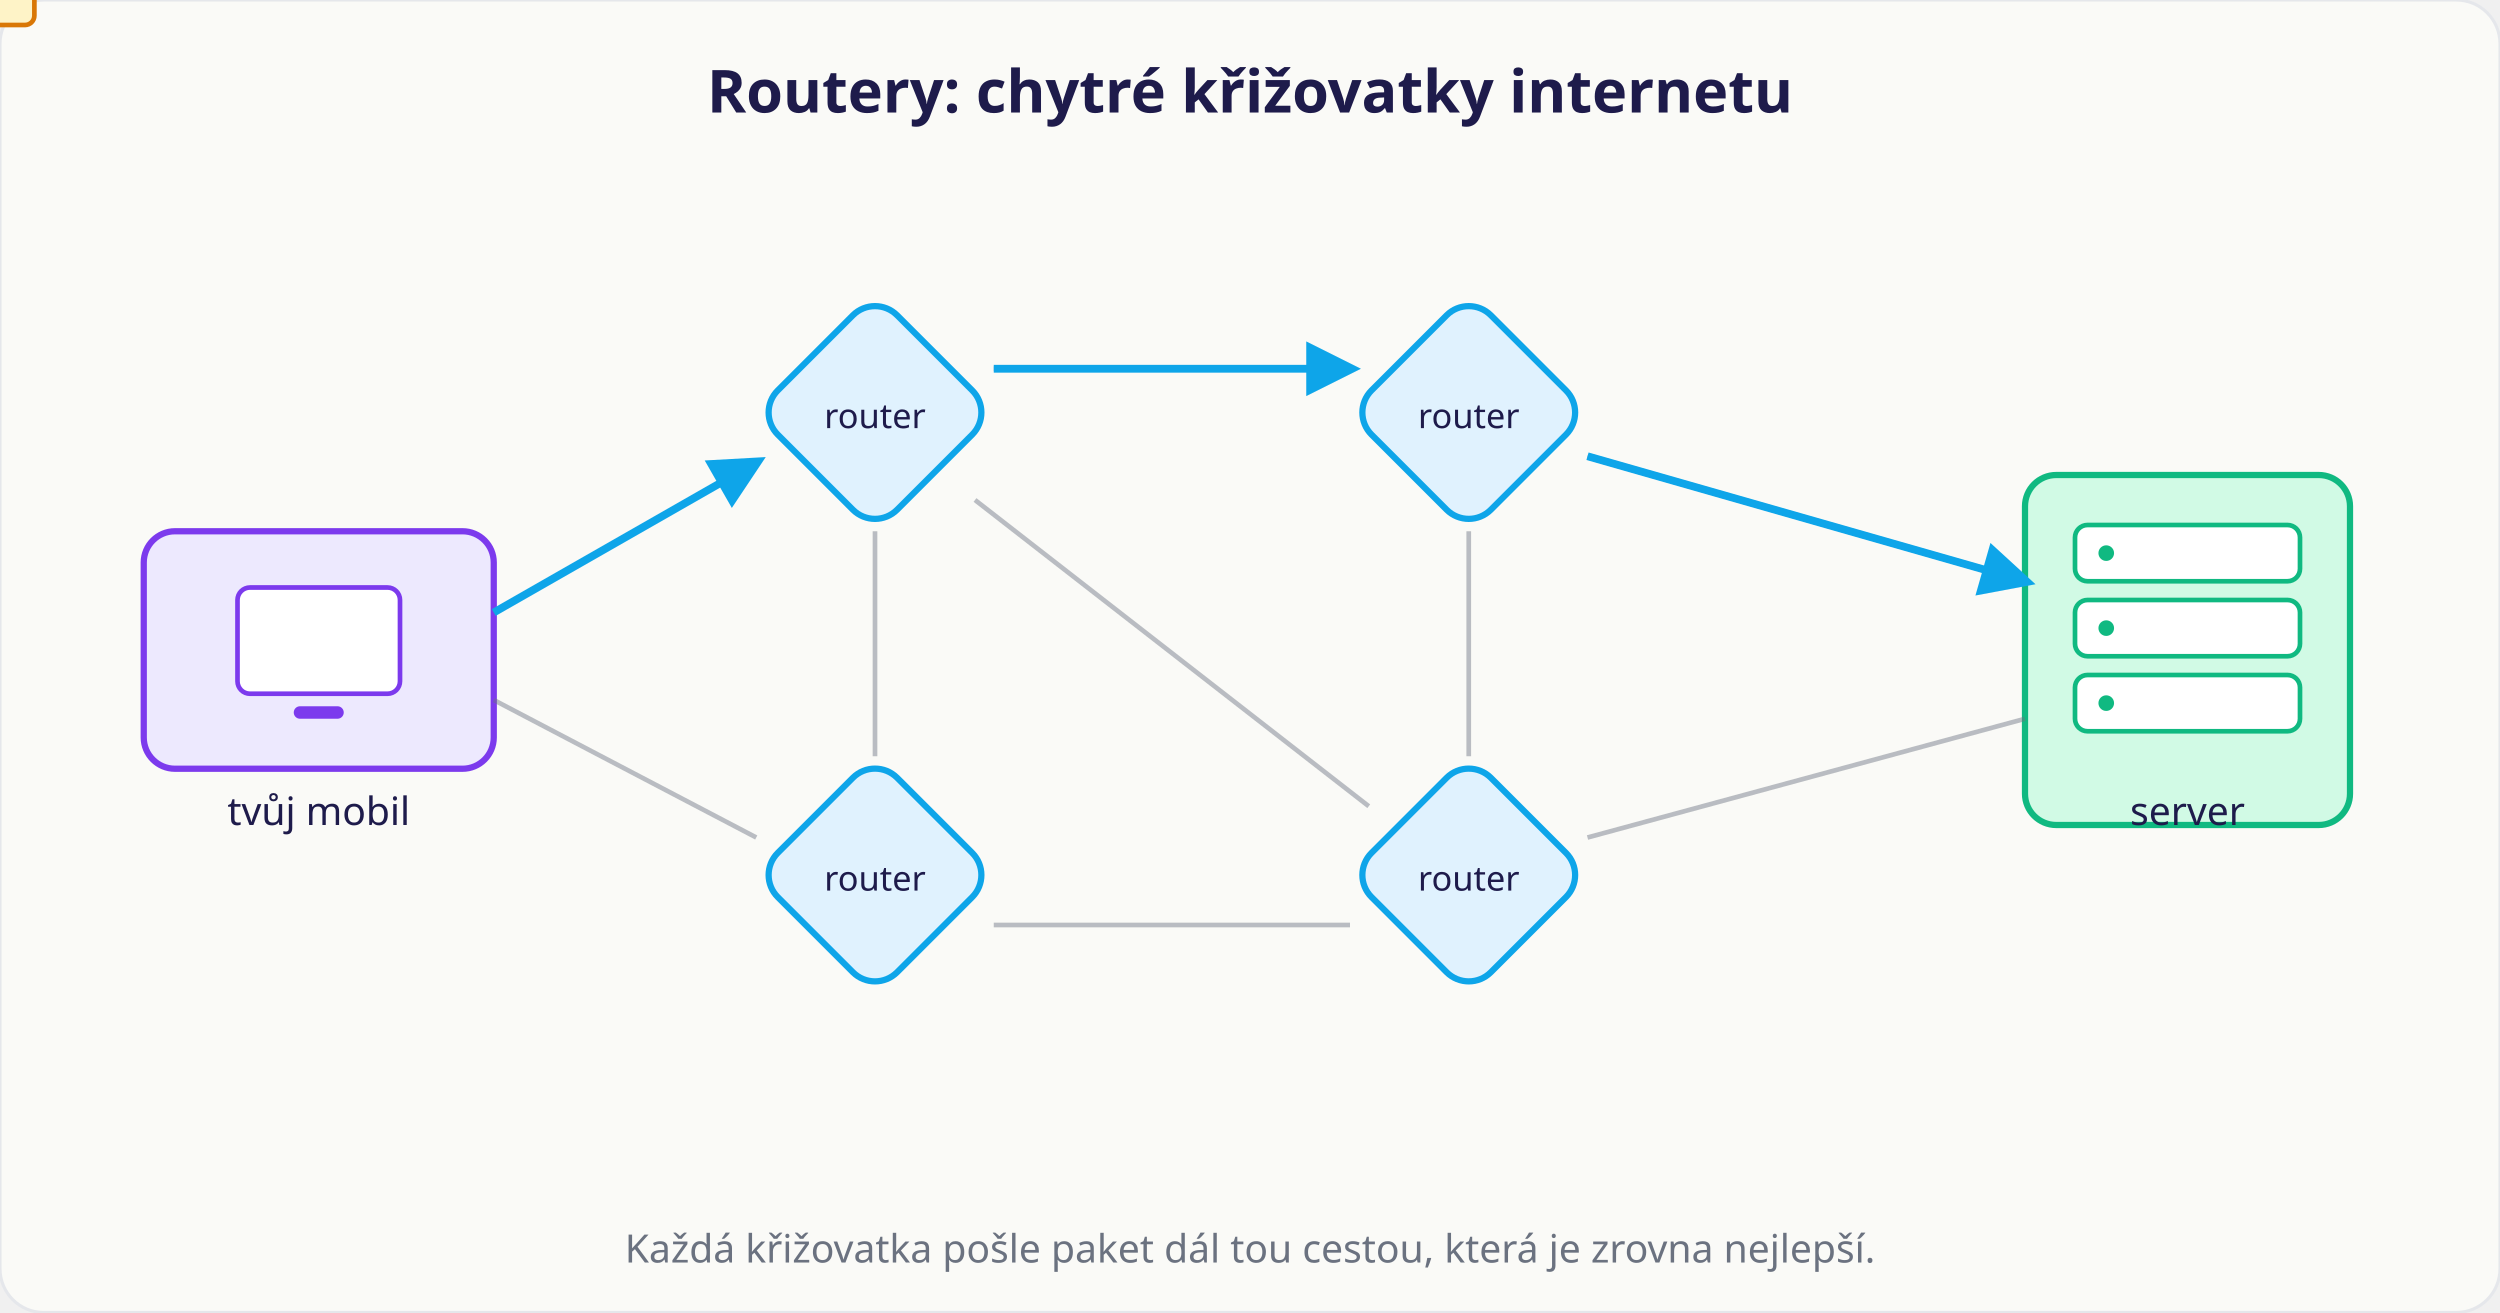
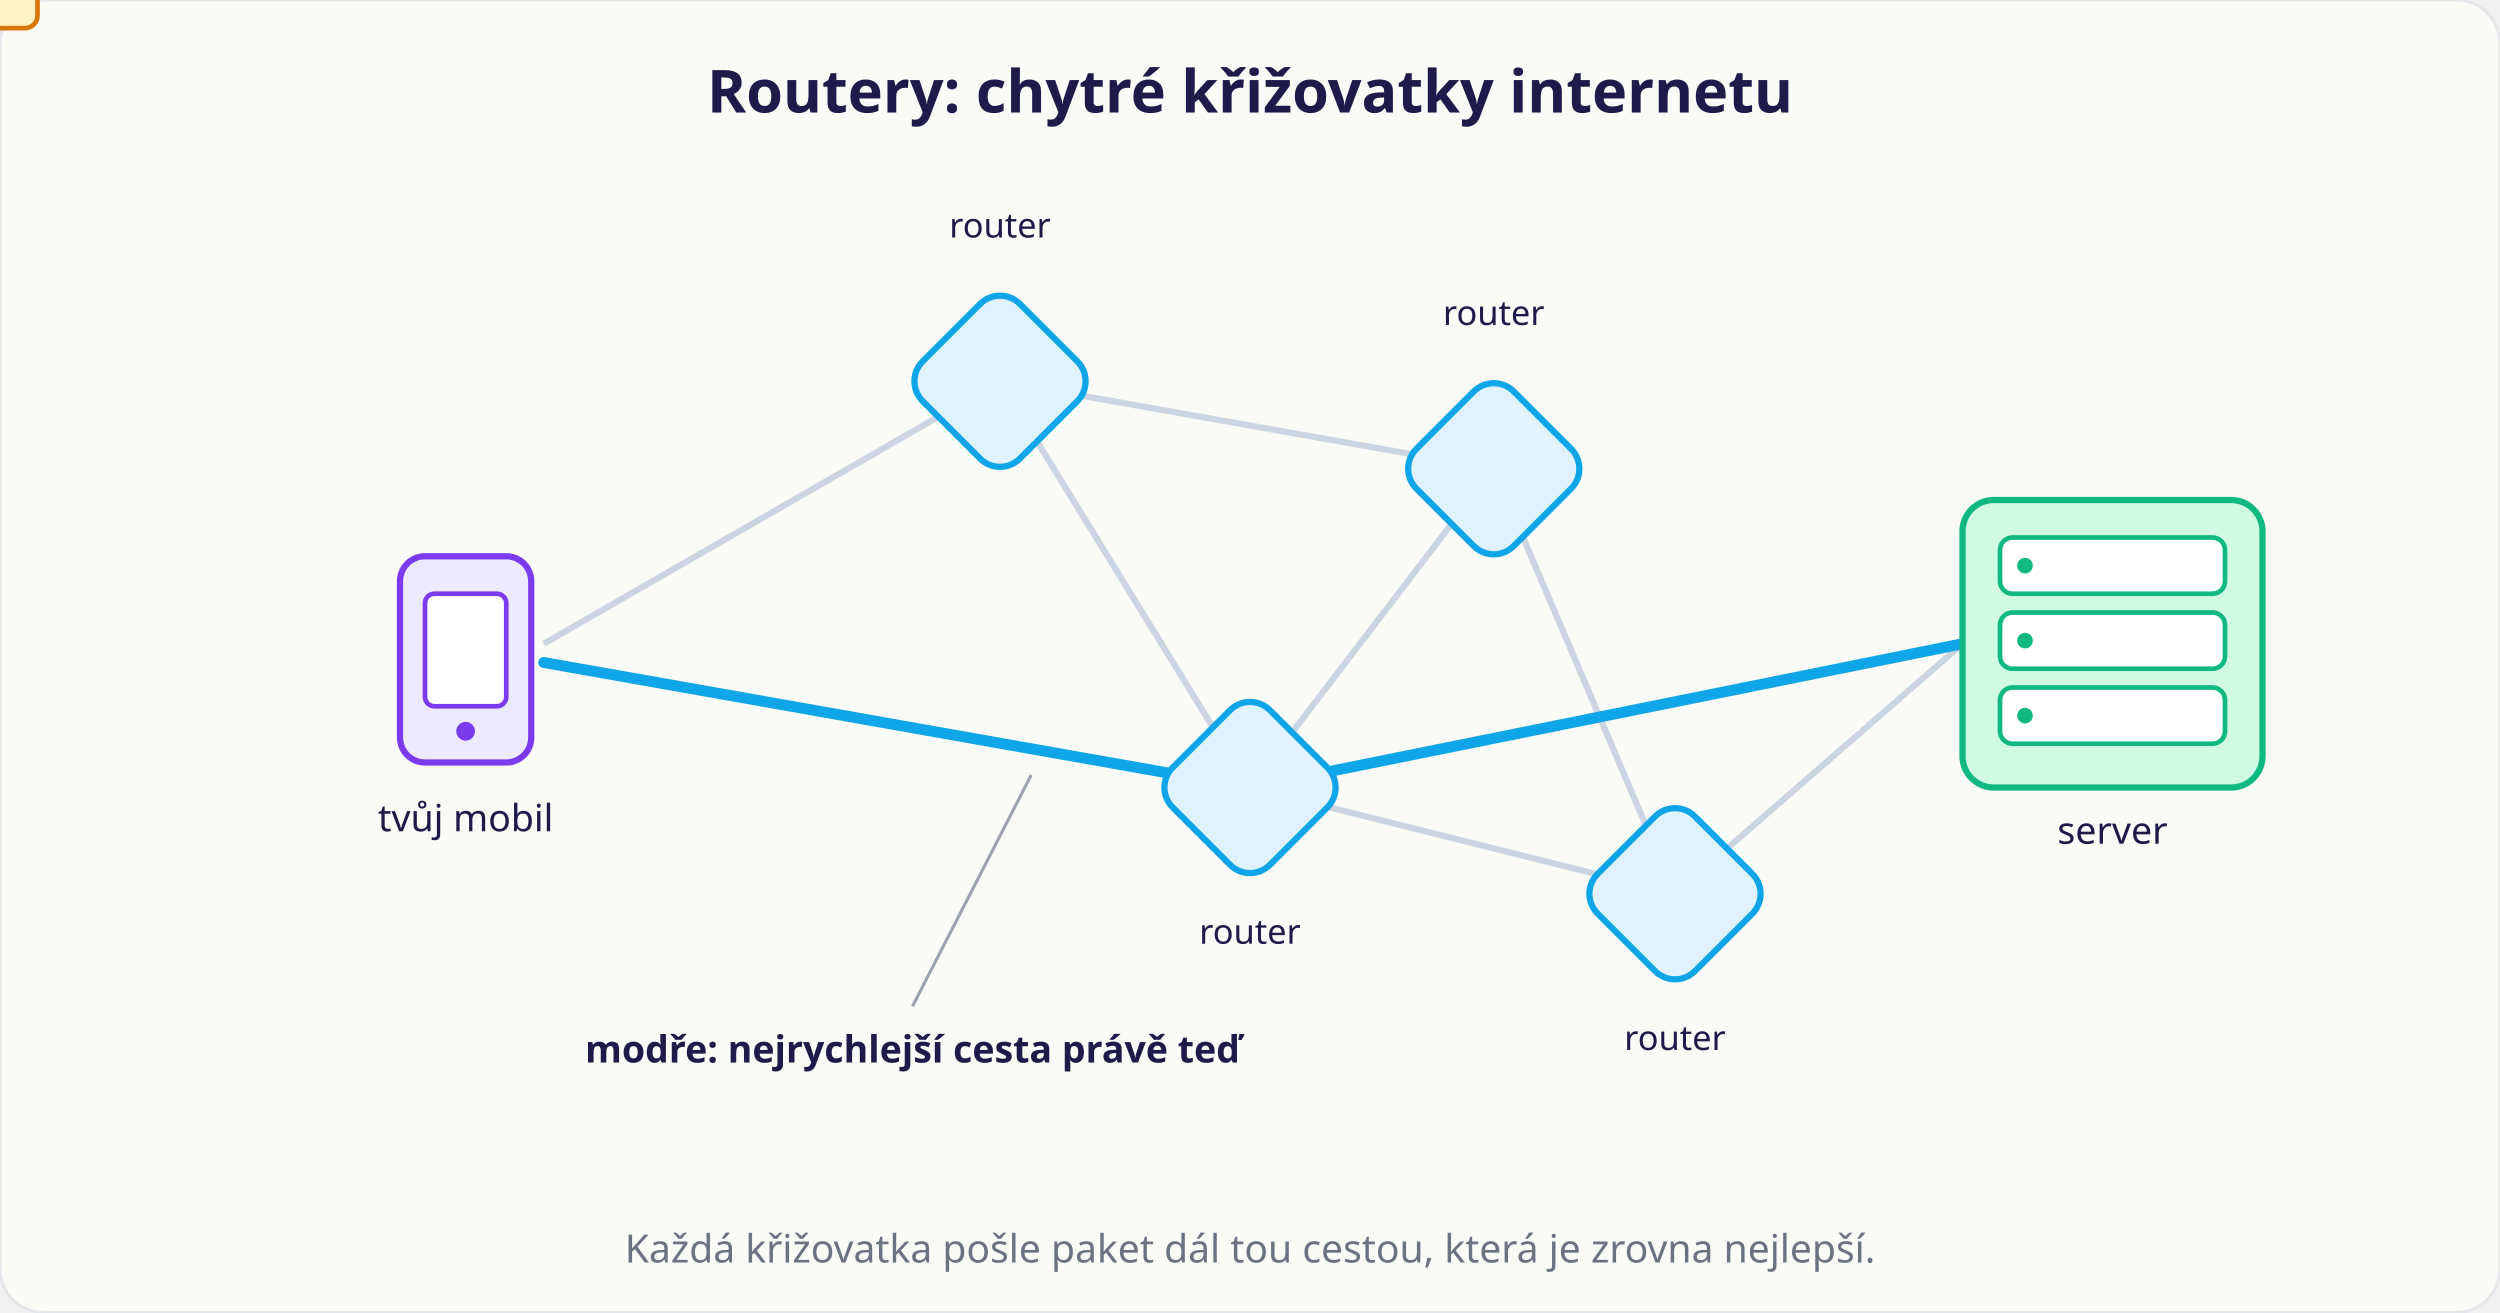
<svg xmlns="http://www.w3.org/2000/svg" viewBox="0 0 800 420" font-family="system-ui,sans-serif">
  <rect width="800" height="420" rx="14" fill="#FAFAF7" stroke="#E5E7EB" />
  <text x="400" y="36" text-anchor="middle" font-size="19" font-weight="700" fill="#1E1B4B">Routery: chytré křižovatky internetu</text>
-   <defs>
-     <marker id="arr" viewBox="0 0 10 10" refX="8" refY="5" markerWidth="7" markerHeight="7" orient="auto-start-reverse">
-       <path d="M0 0 L10 5 L0 10 z" fill="#0EA5E9" />
-     </marker>
-     <marker id="arrg" viewBox="0 0 10 10" refX="8" refY="5" markerWidth="7" markerHeight="7" orient="auto-start-reverse">
-       <path d="M0 0 L10 5 L0 10 z" fill="#6B7280" />
-     </marker>
-   </defs>
+   <g stroke="#CBD5E1" stroke-width="2" fill="none">
+     <line x1="174" y1="206" x2="320" y2="122" />
+     <line x1="320" y1="122" x2="478" y2="150" />
+     <line x1="320" y1="122" x2="400" y2="252" />
+     <line x1="400" y1="252" x2="478" y2="150" />
+     <line x1="400" y1="252" x2="536" y2="286" />
+     <line x1="478" y1="150" x2="536" y2="286" />
+     <line x1="536" y1="286" x2="628" y2="206" />
+   </g>
+   <g stroke="#0EA5E9" stroke-width="3.5" fill="none" stroke-linecap="round">
+     <line x1="174" y1="212" x2="400" y2="252" />
+     <line x1="400" y1="252" x2="628" y2="206" />
+   </g>
  <g>
-     <rect x="46" y="170" width="112" height="76" rx="10" fill="#EDE9FE" stroke="#7C3AED" stroke-width="2" />
-     <rect x="76" y="188" width="52" height="34" rx="4" fill="#FFFFFF" stroke="#7C3AED" stroke-width="1.5" />
-     <rect x="94" y="226" width="16" height="4" rx="2" fill="#7C3AED" />
-     <text x="102" y="264" text-anchor="middle" font-size="12.5" fill="#1E1B4B">tvůj mobil</text>
+     <rect x="128" y="178" width="42" height="66" rx="8" fill="#EDE9FE" stroke="#7C3AED" stroke-width="2" />
+     <rect x="136" y="190" width="26" height="36" rx="3" fill="#FFFFFF" stroke="#7C3AED" stroke-width="1.5" />
+     <circle cx="149" cy="234" r="3" fill="#7C3AED" />
+     <text x="149" y="266" text-anchor="middle" font-size="12" fill="#1E1B4B">tvůj mobil</text>
  </g>
  <g stroke="#0EA5E9" stroke-width="2" fill="#E0F2FE">
-     <rect x="253" y="105" width="54" height="54" rx="10" transform="rotate(45 280 132)" />
-     <rect x="253" y="253" width="54" height="54" rx="10" transform="rotate(45 280 280)" />
-     <rect x="443" y="105" width="54" height="54" rx="10" transform="rotate(45 470 132)" />
-     <rect x="443" y="253" width="54" height="54" rx="10" transform="rotate(45 470 280)" />
+     <rect x="298" y="100" width="44" height="44" rx="9" transform="rotate(45 320 122)" />
+     <rect x="378" y="230" width="44" height="44" rx="9" transform="rotate(45 400 252)" />
+     <rect x="456" y="128" width="44" height="44" rx="9" transform="rotate(45 478 150)" />
+     <rect x="514" y="264" width="44" height="44" rx="9" transform="rotate(45 536 286)" />
  </g>
  <g text-anchor="middle" font-size="11" fill="#1E1B4B">
-     <text x="280" y="137">router</text>
-     <text x="280" y="285">router</text>
-     <text x="470" y="137">router</text>
-     <text x="470" y="285">router</text>
+     <text x="320" y="76">router</text>
+     <text x="400" y="302">router</text>
+     <text x="478" y="104">router</text>
+     <text x="536" y="336">router</text>
  </g>
  <g>
-     <rect x="648" y="152" width="104" height="112" rx="10" fill="#D1FAE5" stroke="#10B981" stroke-width="2" />
+     <rect x="628" y="160" width="96" height="92" rx="10" fill="#D1FAE5" stroke="#10B981" stroke-width="2" />
    <g fill="#FFFFFF" stroke="#10B981" stroke-width="1.5">
-       <rect x="664" y="168" width="72" height="18" rx="4" />
-       <rect x="664" y="192" width="72" height="18" rx="4" />
-       <rect x="664" y="216" width="72" height="18" rx="4" />
+       <rect x="640" y="172" width="72" height="18" rx="4" />
+       <rect x="640" y="196" width="72" height="18" rx="4" />
+       <rect x="640" y="220" width="72" height="18" rx="4" />
    </g>
    <g fill="#10B981">
-       <circle cx="674" cy="177" r="2.5" />
-       <circle cx="674" cy="201" r="2.5" />
-       <circle cx="674" cy="225" r="2.5" />
+       <circle cx="648" cy="181" r="2.5" />
+       <circle cx="648" cy="205" r="2.5" />
+       <circle cx="648" cy="229" r="2.5" />
    </g>
-     <text x="700" y="264" text-anchor="middle" font-size="12.5" fill="#1E1B4B">server</text>
-   </g>
-   <g stroke="#6B7280" stroke-width="1.5" opacity="0.45">
-     <path d="M158 196 L242 148" fill="none" />
-     <path d="M158 224 L242 268" fill="none" />
-     <path d="M280 170 L280 242" fill="none" />
-     <path d="M470 170 L470 242" fill="none" />
-     <path d="M318 118 L432 118" fill="none" />
-     <path d="M318 296 L432 296" fill="none" />
-     <path d="M312 160 L438 258" fill="none" />
-     <path d="M508 146 L648 186" fill="none" />
-     <path d="M508 268 L648 230" fill="none" />
-   </g>
-   <g stroke="#0EA5E9" stroke-width="2.5" fill="none">
-     <path d="M158 196 L242 148" marker-end="url(#arr)" />
-     <path d="M318 118 L432 118" marker-end="url(#arr)" />
-     <path d="M508 146 L648 186" marker-end="url(#arr)" />
+     <text x="676" y="270" text-anchor="middle" font-size="12" fill="#1E1B4B">server</text>
  </g>
  <g>
-     <rect x="-11" y="-8" width="22" height="16" rx="3" fill="#FEF3C7" stroke="#D97706" stroke-width="1.5">
-       <animateMotion dur="4.5s" repeatCount="indefinite" path="M158 196 L280 128 L470 118 L700 190" />
-     </rect>
+     <rect x="-12" y="-9" width="24" height="18" rx="4" fill="#FEF3C7" stroke="#D97706" stroke-width="1.5" />
+     <animateMotion dur="3.5s" repeatCount="indefinite" path="M 174 212 L 400 252 L 628 206" />
  </g>
+   <line x1="292" y1="322" x2="330" y2="248" stroke="#9CA3AF" stroke-width="1" />
+   <text x="292" y="340" text-anchor="middle" font-size="12" fill="#1E1B4B" font-weight="700">modře: nejrychlejší cesta právě teď</text>
  <text x="400" y="404" text-anchor="middle" font-size="12.5" fill="#6B7280">Každá křižovatka pošle paket dál tou cestou, která je zrovna nejlepší.</text>
-   <style>
-     @media (prefers-reduced-motion: reduce) { * { animation: none !important } }
-   </style>
+   <style>@media (prefers-reduced-motion: reduce) { * { animation: none !important } }</style>
</svg>
